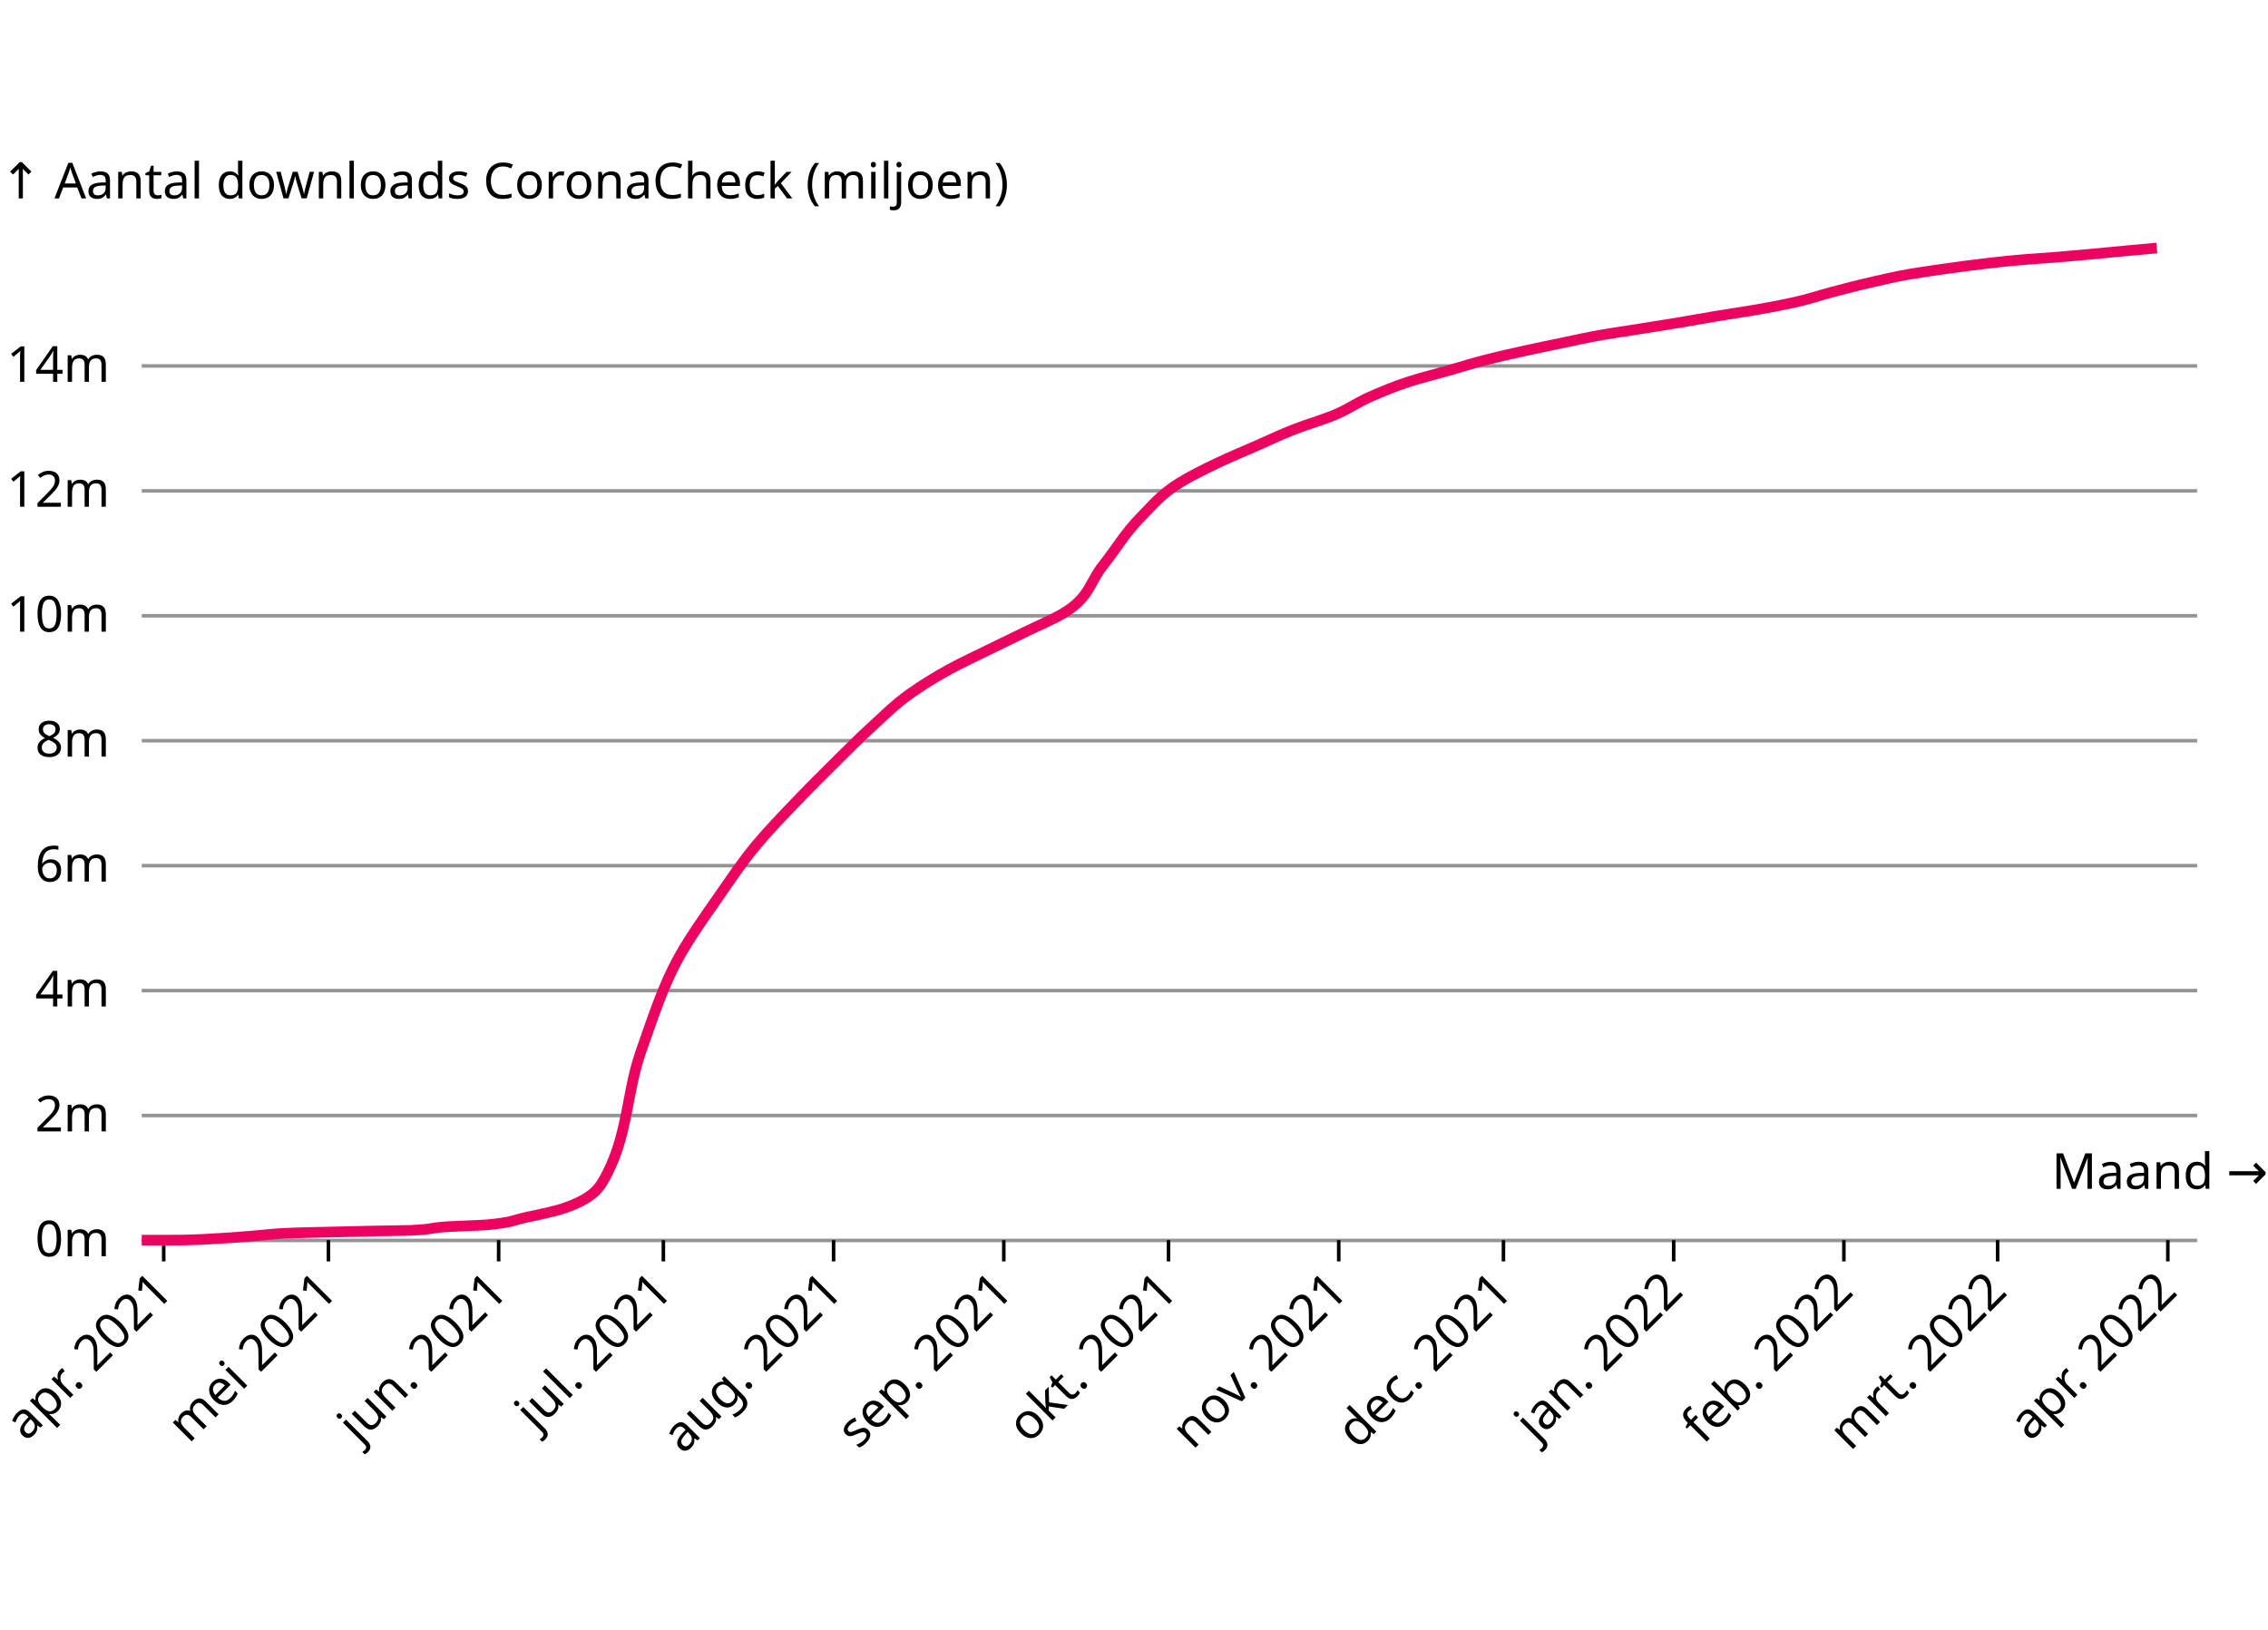
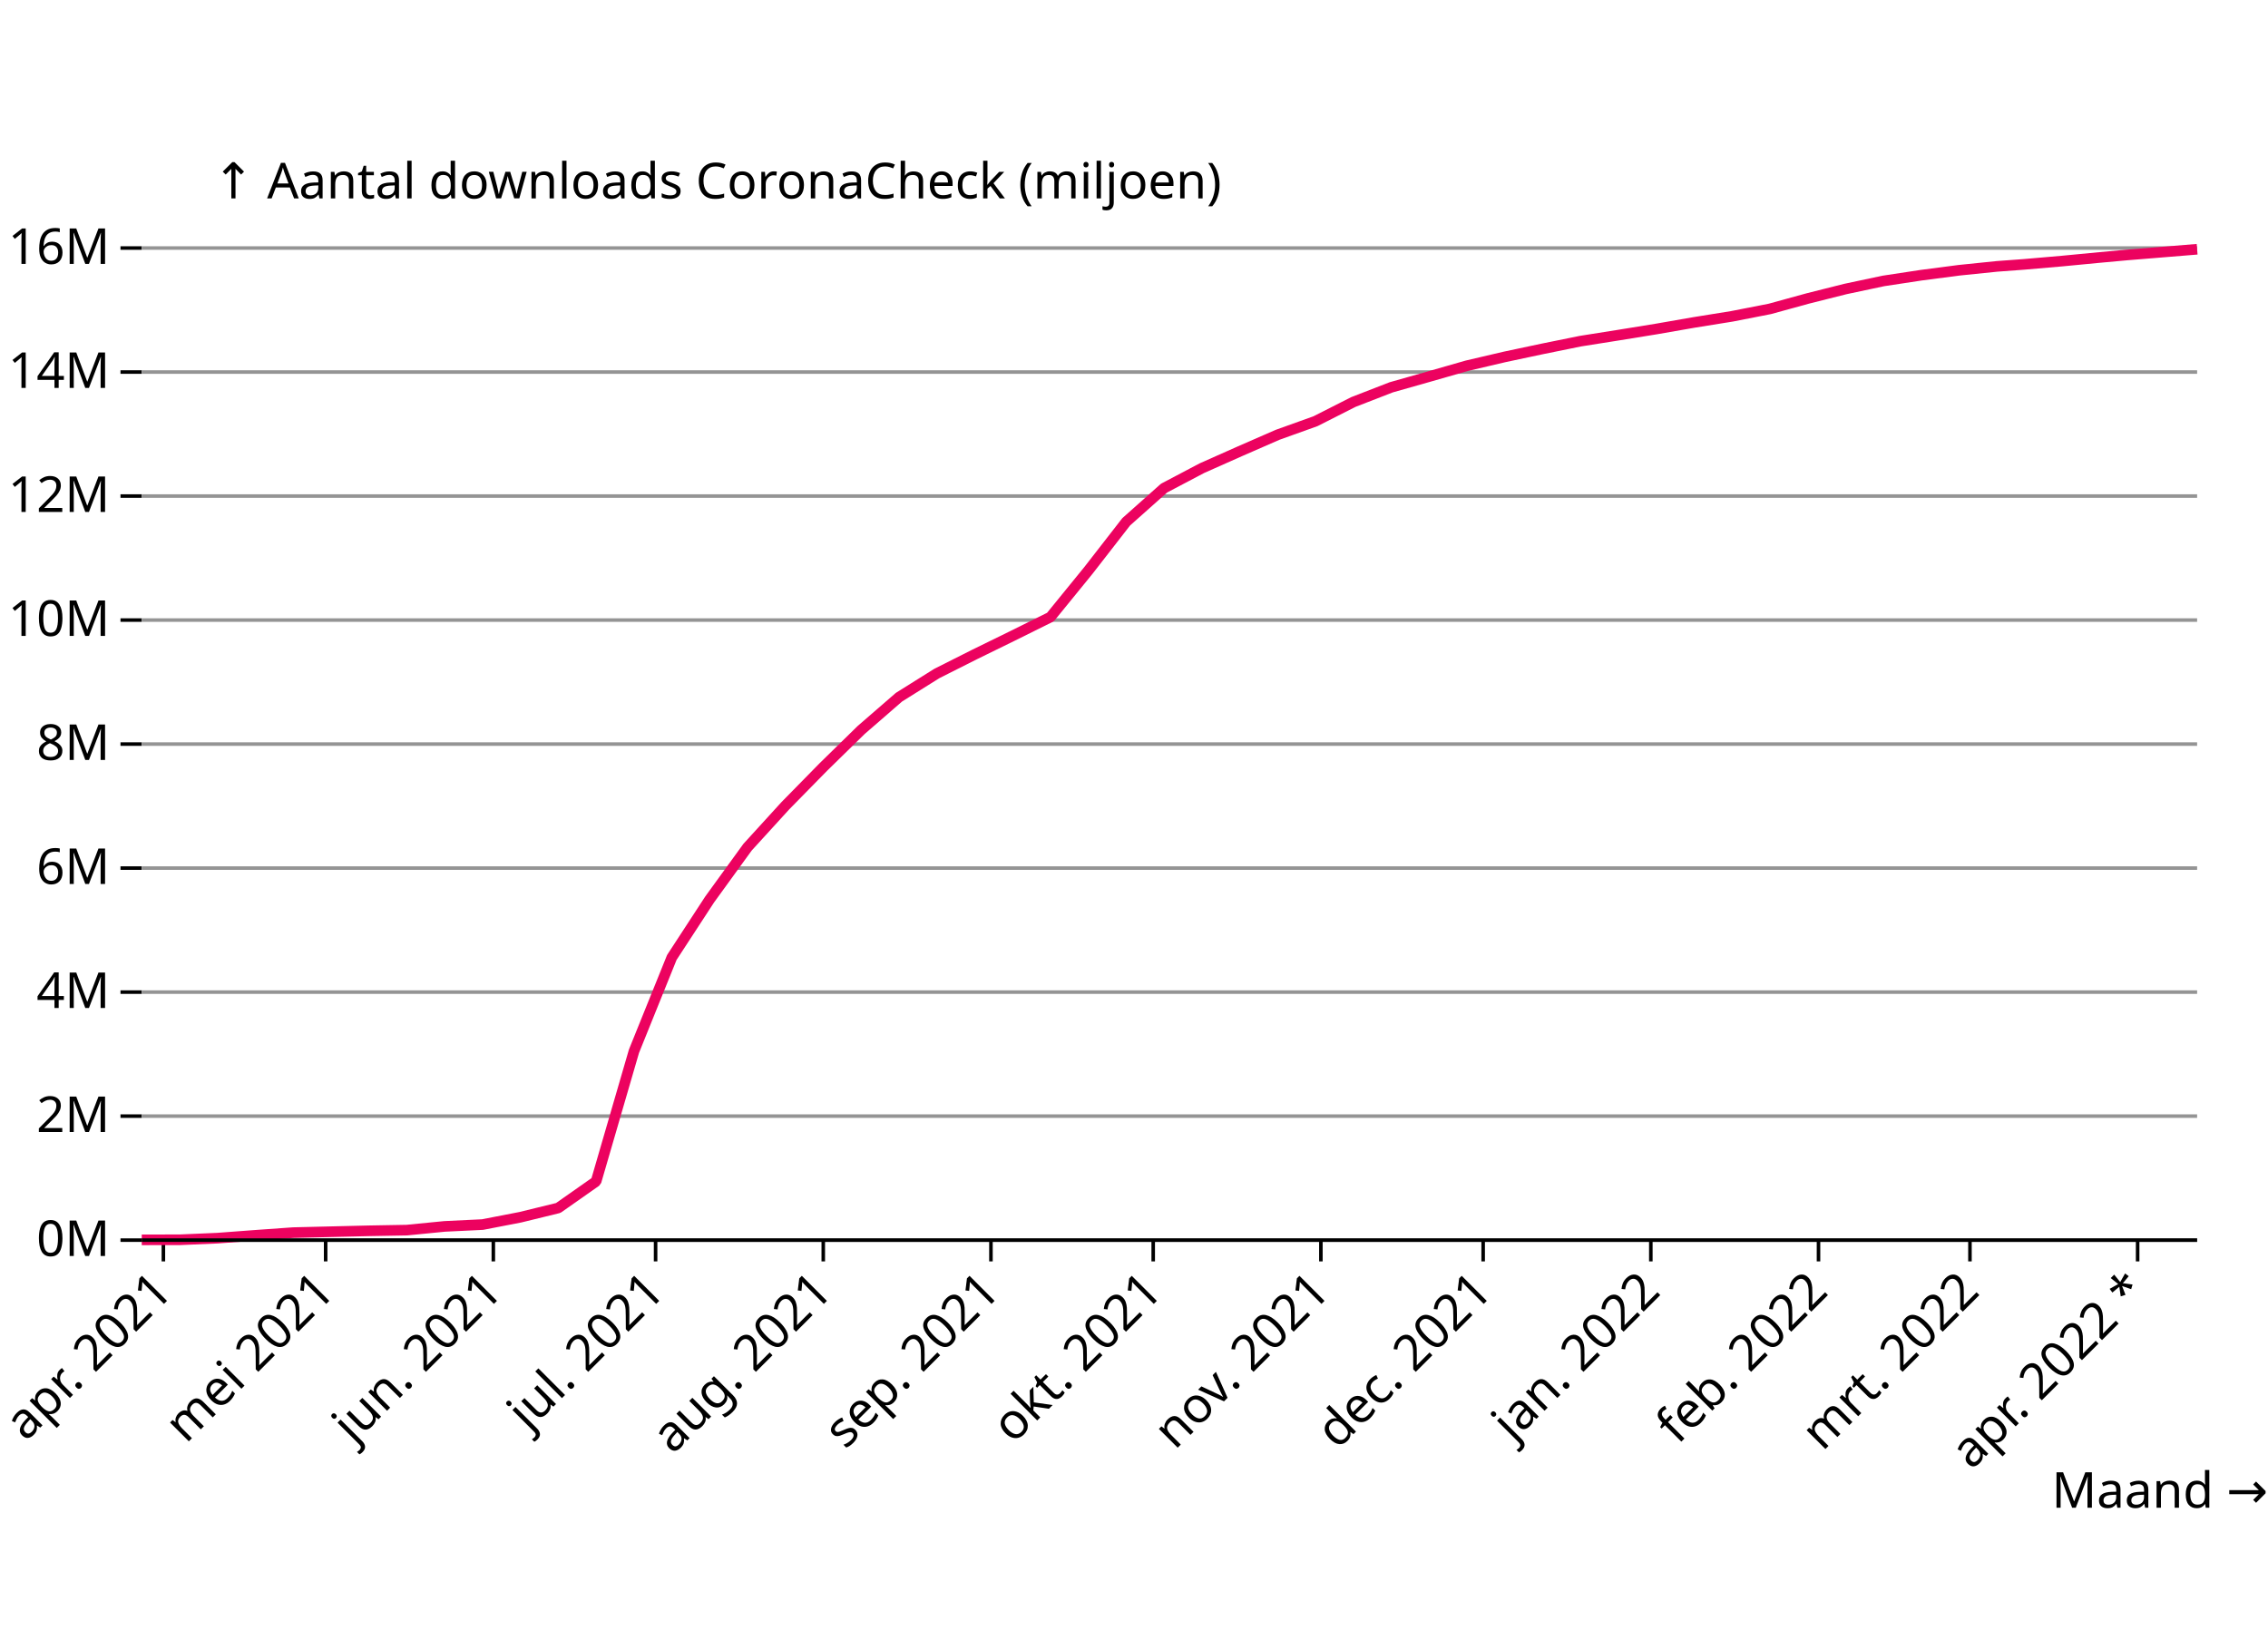
<svg xmlns="http://www.w3.org/2000/svg" class="plot" fill="currentColor" text-anchor="middle" width="640" height="460" viewBox="0 0 640 400" style="font-family: 'RO Sans', sans-serif; font-size: 14px;">
  <style>
        line[stroke-opacity] {
            stroke-opacity: 1;
            stroke: #949494;
        }
</style>
  <g transform="translate(40,0)" fill="none" text-anchor="end">
-     <g class="tick" opacity="1" transform="translate(0,320.0872)">
-       <line stroke="currentColor" x2="0" />
+     <g class="tick" opacity="1" transform="translate(0,320)">
+       <line stroke="currentColor" x2="-6" />
      <line stroke="currentColor" x2="580" stroke-opacity="0.1" />
-       <text fill="currentColor" x="-9" dy="0.32em">0m</text>
+       <text fill="currentColor" x="-9" dy="0.32em">0M</text>
    </g>
-     <g class="tick" opacity="1" transform="translate(0,284.8288)">
-       <line stroke="currentColor" x2="0" />
+     <g class="tick" opacity="1" transform="translate(0,285)">
+       <line stroke="currentColor" x2="-6" />
      <line stroke="currentColor" x2="580" stroke-opacity="0.1" />
-       <text fill="currentColor" x="-9" dy="0.32em">2m</text>
+       <text fill="currentColor" x="-9" dy="0.32em">2M</text>
    </g>
-     <g class="tick" opacity="1" transform="translate(0,249.5704)">
-       <line stroke="currentColor" x2="0" />
+     <g class="tick" opacity="1" transform="translate(0,250)">
+       <line stroke="currentColor" x2="-6" />
      <line stroke="currentColor" x2="580" stroke-opacity="0.1" />
-       <text fill="currentColor" x="-9" dy="0.32em">4m</text>
+       <text fill="currentColor" x="-9" dy="0.32em">4M</text>
    </g>
-     <g class="tick" opacity="1" transform="translate(0,214.312)">
-       <line stroke="currentColor" x2="0" />
+     <g class="tick" opacity="1" transform="translate(0,215)">
+       <line stroke="currentColor" x2="-6" />
      <line stroke="currentColor" x2="580" stroke-opacity="0.1" />
-       <text fill="currentColor" x="-9" dy="0.32em">6m</text>
+       <text fill="currentColor" x="-9" dy="0.32em">6M</text>
    </g>
-     <g class="tick" opacity="1" transform="translate(0,179.0536)">
-       <line stroke="currentColor" x2="0" />
+     <g class="tick" opacity="1" transform="translate(0,180)">
+       <line stroke="currentColor" x2="-6" />
      <line stroke="currentColor" x2="580" stroke-opacity="0.1" />
-       <text fill="currentColor" x="-9" dy="0.32em">8m</text>
+       <text fill="currentColor" x="-9" dy="0.32em">8M</text>
    </g>
-     <g class="tick" opacity="1" transform="translate(0,143.7952)">
-       <line stroke="currentColor" x2="0" />
+     <g class="tick" opacity="1" transform="translate(0,145)">
+       <line stroke="currentColor" x2="-6" />
      <line stroke="currentColor" x2="580" stroke-opacity="0.1" />
-       <text fill="currentColor" x="-9" dy="0.32em">10m</text>
+       <text fill="currentColor" x="-9" dy="0.32em">10M</text>
    </g>
-     <g class="tick" opacity="1" transform="translate(0,108.5368)">
-       <line stroke="currentColor" x2="0" />
+     <g class="tick" opacity="1" transform="translate(0,110)">
+       <line stroke="currentColor" x2="-6" />
      <line stroke="currentColor" x2="580" stroke-opacity="0.1" />
-       <text fill="currentColor" x="-9" dy="0.32em">12m</text>
+       <text fill="currentColor" x="-9" dy="0.32em">12M</text>
    </g>
-     <g class="tick" opacity="1" transform="translate(0,73.27844)">
-       <line stroke="currentColor" x2="0" />
+     <g class="tick" opacity="1" transform="translate(0,75)">
+       <line stroke="currentColor" x2="-6" />
      <line stroke="currentColor" x2="580" stroke-opacity="0.1" />
-       <text fill="currentColor" x="-9" dy="0.32em">14m</text>
+       <text fill="currentColor" x="-9" dy="0.32em">14M</text>
    </g>
-     <text fill="currentColor" transform="translate(-40,40)" dy="-1em" text-anchor="start">↑ Aantal downloads CoronaCheck (miljoen)</text>
+     <g class="tick" opacity="1" transform="translate(0,40)">
+       <line stroke="currentColor" x2="-6" />
+       <line stroke="currentColor" x2="580" stroke-opacity="0.1" />
+       <text fill="currentColor" x="-9" dy="0.32em">16M</text>
+     </g>
+     <text fill="currentColor" transform="translate(20,40)" dy="-1em" text-anchor="start">↑ Aantal downloads CoronaCheck (miljoen)</text>
  </g>
  <g transform="translate(0,320)" fill="none" text-anchor="middle">
-     <g class="tick" opacity="1" transform="translate(46.19766,0)">
+     <g class="tick" opacity="1" transform="translate(46.10526,0)">
      <line stroke="currentColor" y2="6" />
      <text fill="currentColor" dy="0.32em" transform="translate(0, 11.82843) rotate(-45)" text-anchor="end">apr. 2021</text>
    </g>
-     <g class="tick" opacity="1" transform="translate(92.6801,0)">
+     <g class="tick" opacity="1" transform="translate(91.89474,0)">
      <line stroke="currentColor" y2="6" />
      <text fill="currentColor" dy="0.32em" transform="translate(0, 11.82843) rotate(-45)" text-anchor="end">mei 2021</text>
    </g>
-     <g class="tick" opacity="1" transform="translate(140.7119,0)">
+     <g class="tick" opacity="1" transform="translate(139.2105,0)">
      <line stroke="currentColor" y2="6" />
      <text fill="currentColor" dy="0.32em" transform="translate(0, 11.82843) rotate(-45)" text-anchor="end">jun. 2021</text>
    </g>
-     <g class="tick" opacity="1" transform="translate(187.1944,0)">
+     <g class="tick" opacity="1" transform="translate(185,0)">
      <line stroke="currentColor" y2="6" />
      <text fill="currentColor" dy="0.32em" transform="translate(0, 11.82843) rotate(-45)" text-anchor="end">jul. 2021</text>
    </g>
-     <g class="tick" opacity="1" transform="translate(235.2262,0)">
+     <g class="tick" opacity="1" transform="translate(232.3158,0)">
      <line stroke="currentColor" y2="6" />
      <text fill="currentColor" dy="0.32em" transform="translate(0, 11.82843) rotate(-45)" text-anchor="end">aug. 2021</text>
    </g>
-     <g class="tick" opacity="1" transform="translate(283.2581,0)">
+     <g class="tick" opacity="1" transform="translate(279.6316,0)">
      <line stroke="currentColor" y2="6" />
      <text fill="currentColor" dy="0.32em" transform="translate(0, 11.82843) rotate(-45)" text-anchor="end">sep. 2021</text>
    </g>
-     <g class="tick" opacity="1" transform="translate(329.7405,0)">
+     <g class="tick" opacity="1" transform="translate(325.4211,0)">
      <line stroke="currentColor" y2="6" />
      <text fill="currentColor" dy="0.32em" transform="translate(0, 11.82843) rotate(-45)" text-anchor="end">okt. 2021</text>
    </g>
-     <g class="tick" opacity="1" transform="translate(377.7724,0)">
+     <g class="tick" opacity="1" transform="translate(372.7368,0)">
      <line stroke="currentColor" y2="6" />
      <text fill="currentColor" dy="0.32em" transform="translate(0, 11.82843) rotate(-45)" text-anchor="end">nov. 2021</text>
    </g>
-     <g class="tick" opacity="1" transform="translate(424.2548,0)">
+     <g class="tick" opacity="1" transform="translate(418.5263,0)">
      <line stroke="currentColor" y2="6" />
      <text fill="currentColor" dy="0.32em" transform="translate(0, 11.82843) rotate(-45)" text-anchor="end">dec. 2021</text>
    </g>
-     <g class="tick" opacity="1" transform="translate(472.2867,0)">
+     <g class="tick" opacity="1" transform="translate(465.8421,0)">
      <line stroke="currentColor" y2="6" />
      <text fill="currentColor" dy="0.32em" transform="translate(0, 11.82843) rotate(-45)" text-anchor="end">jan. 2022</text>
    </g>
-     <g class="tick" opacity="1" transform="translate(520.3185,0)">
+     <g class="tick" opacity="1" transform="translate(513.1579,0)">
      <line stroke="currentColor" y2="6" />
      <text fill="currentColor" dy="0.32em" transform="translate(0, 11.82843) rotate(-45)" text-anchor="end">feb. 2022</text>
    </g>
-     <g class="tick" opacity="1" transform="translate(563.7021,0)">
+     <g class="tick" opacity="1" transform="translate(555.8947,0)">
      <line stroke="currentColor" y2="6" />
      <text fill="currentColor" dy="0.32em" transform="translate(0, 11.82843) rotate(-45)" text-anchor="end">mrt. 2022</text>
    </g>
-     <g class="tick" opacity="1" transform="translate(611.734,0)">
+     <g class="tick" opacity="1" transform="translate(603.2105,0)">
      <line stroke="currentColor" y2="6" />
-       <text fill="currentColor" dy="0.32em" transform="translate(0, 11.82843) rotate(-45)" text-anchor="end">apr. 2022</text>
+       <text fill="currentColor" dy="0.32em" transform="translate(0, 11.82843) rotate(-45)" text-anchor="end">apr. 2022 *</text>
    </g>
-     <text fill="currentColor" transform="translate(640,-10)" dy="-0.32em" text-anchor="end">Maand →</text>
+     <text fill="currentColor" transform="translate(640,80)" dy="-0.32em" text-anchor="end">Maand →</text>
  </g>
  <g fill="none" stroke="#ec025f" stroke-width="3" stroke-miterlimit="1">
-     <path d="M40,320C45.347,319.997,50.695,319.994,50.846,319.99C58.077,319.835,58.637,319.681,61.692,319.526C66.995,319.257,68.818,318.988,72.538,318.719C76.059,318.465,76.153,318.21,83.384,317.956C85.863,317.869,90.601,317.782,94.23,317.694C97.832,317.608,100.749,317.521,105.075,317.434C108.297,317.37,114.6,317.305,115.921,317.241C123.152,316.888,120.629,316.535,126.767,316.182C129.776,316.009,135.814,315.836,137.613,315.663C144.844,314.968,145.176,314.273,148.459,313.577C152.604,312.7,156.785,311.822,159.305,310.944C166.536,308.425,168.674,305.906,170.151,303.388C177.381,291.053,176.567,278.719,180.997,266.385C184.189,257.495,186.85,248.605,191.843,239.715C194.931,234.216,198.862,228.718,202.689,223.219C206.133,218.27,209.4,213.32,213.534,208.371C216.822,204.436,220.622,200.501,224.38,196.566C227.872,192.909,231.535,189.253,235.226,185.596C238.772,182.084,242.211,178.571,246.072,175.059C249.495,171.946,252.491,168.832,256.918,165.718C260.111,163.473,263.662,161.227,267.764,158.981C271.064,157.174,274.943,155.367,278.61,153.56C282.176,151.803,285.865,150.046,289.456,148.288C293.096,146.507,297.379,144.725,300.302,142.944C307.532,138.537,307.613,134.13,311.148,129.723C314.851,125.106,317.427,120.488,321.993,115.871C325.153,112.676,327.658,109.481,332.839,106.286C335.906,104.394,339.706,102.503,343.685,100.612C347.042,99.016,350.883,97.421,354.531,95.825C358.115,94.258,361.331,92.69,365.377,91.123C368.701,89.835,373.045,88.547,376.223,87.259C380.712,85.44,382.826,83.621,387.069,81.802C390.316,80.409,393.531,79.017,397.915,77.624C401.119,76.607,405.164,75.589,408.761,74.571C412.395,73.542,415.543,72.513,419.607,71.484C422.923,70.645,426.644,69.805,430.452,68.966C433.909,68.204,437.597,67.442,441.298,66.68C444.835,65.952,447.958,65.223,452.144,64.495C455.412,63.927,459.416,63.359,462.99,62.79C466.648,62.209,470.342,61.627,473.836,61.045C477.592,60.42,480.909,59.795,484.682,59.17C488.163,58.593,492.205,58.016,495.528,57.439C499.577,56.736,503.191,56.033,506.374,55.33C510.84,54.344,513.43,53.358,517.22,52.371C520.689,51.469,524.088,50.566,528.066,49.663C531.423,48.901,534.453,48.139,538.912,47.377C542.097,46.833,545.824,46.288,549.757,45.744C553.138,45.276,556.438,44.808,560.603,44.34C563.879,43.973,566.912,43.605,571.449,43.237C573.787,43.047,576.758,42.858,579.196,42.668C583.201,42.357,586.589,42.045,590.042,41.734C593.855,41.39,597.168,41.046,600.888,40.703C603.422,40.468,606.029,40.234,608.635,40" />
+     <path d="M40,319.913L50.684,319.904L61.368,319.443L72.053,318.642L82.737,317.884L93.421,317.625L104.105,317.367L114.789,317.175L125.474,316.124L136.158,315.608L146.842,313.538L157.526,310.924L168.211,303.423L178.895,266.691L189.579,240.217L200.263,223.842L210.947,209.102L221.632,197.384L232.316,186.495L243,176.035L253.684,166.763L264.368,160.075L275.053,154.694L285.737,149.46L296.421,144.155L307.105,131.031L317.789,117.281L328.474,107.765L339.158,102.133L349.842,97.381L360.526,92.713L371.211,88.878L381.895,83.461L392.579,79.314L403.263,76.283L413.947,73.219L424.632,70.719L435.316,68.45L446,66.281L456.684,64.589L467.368,62.857L478.053,60.995L488.737,59.277L499.421,57.183L510.105,54.246L520.789,51.558L520.789,51.558L531.474,49.289L542.158,47.667L552.842,46.274L563.526,45.178L571.158,44.614L581.842,43.687L592.526,42.663L600.158,41.965L620,40.344" />
+   </g>
+   <g stroke="currentColor">
+     <line x1="40" x2="620" y1="320" y2="320" />
  </g>
</svg>
